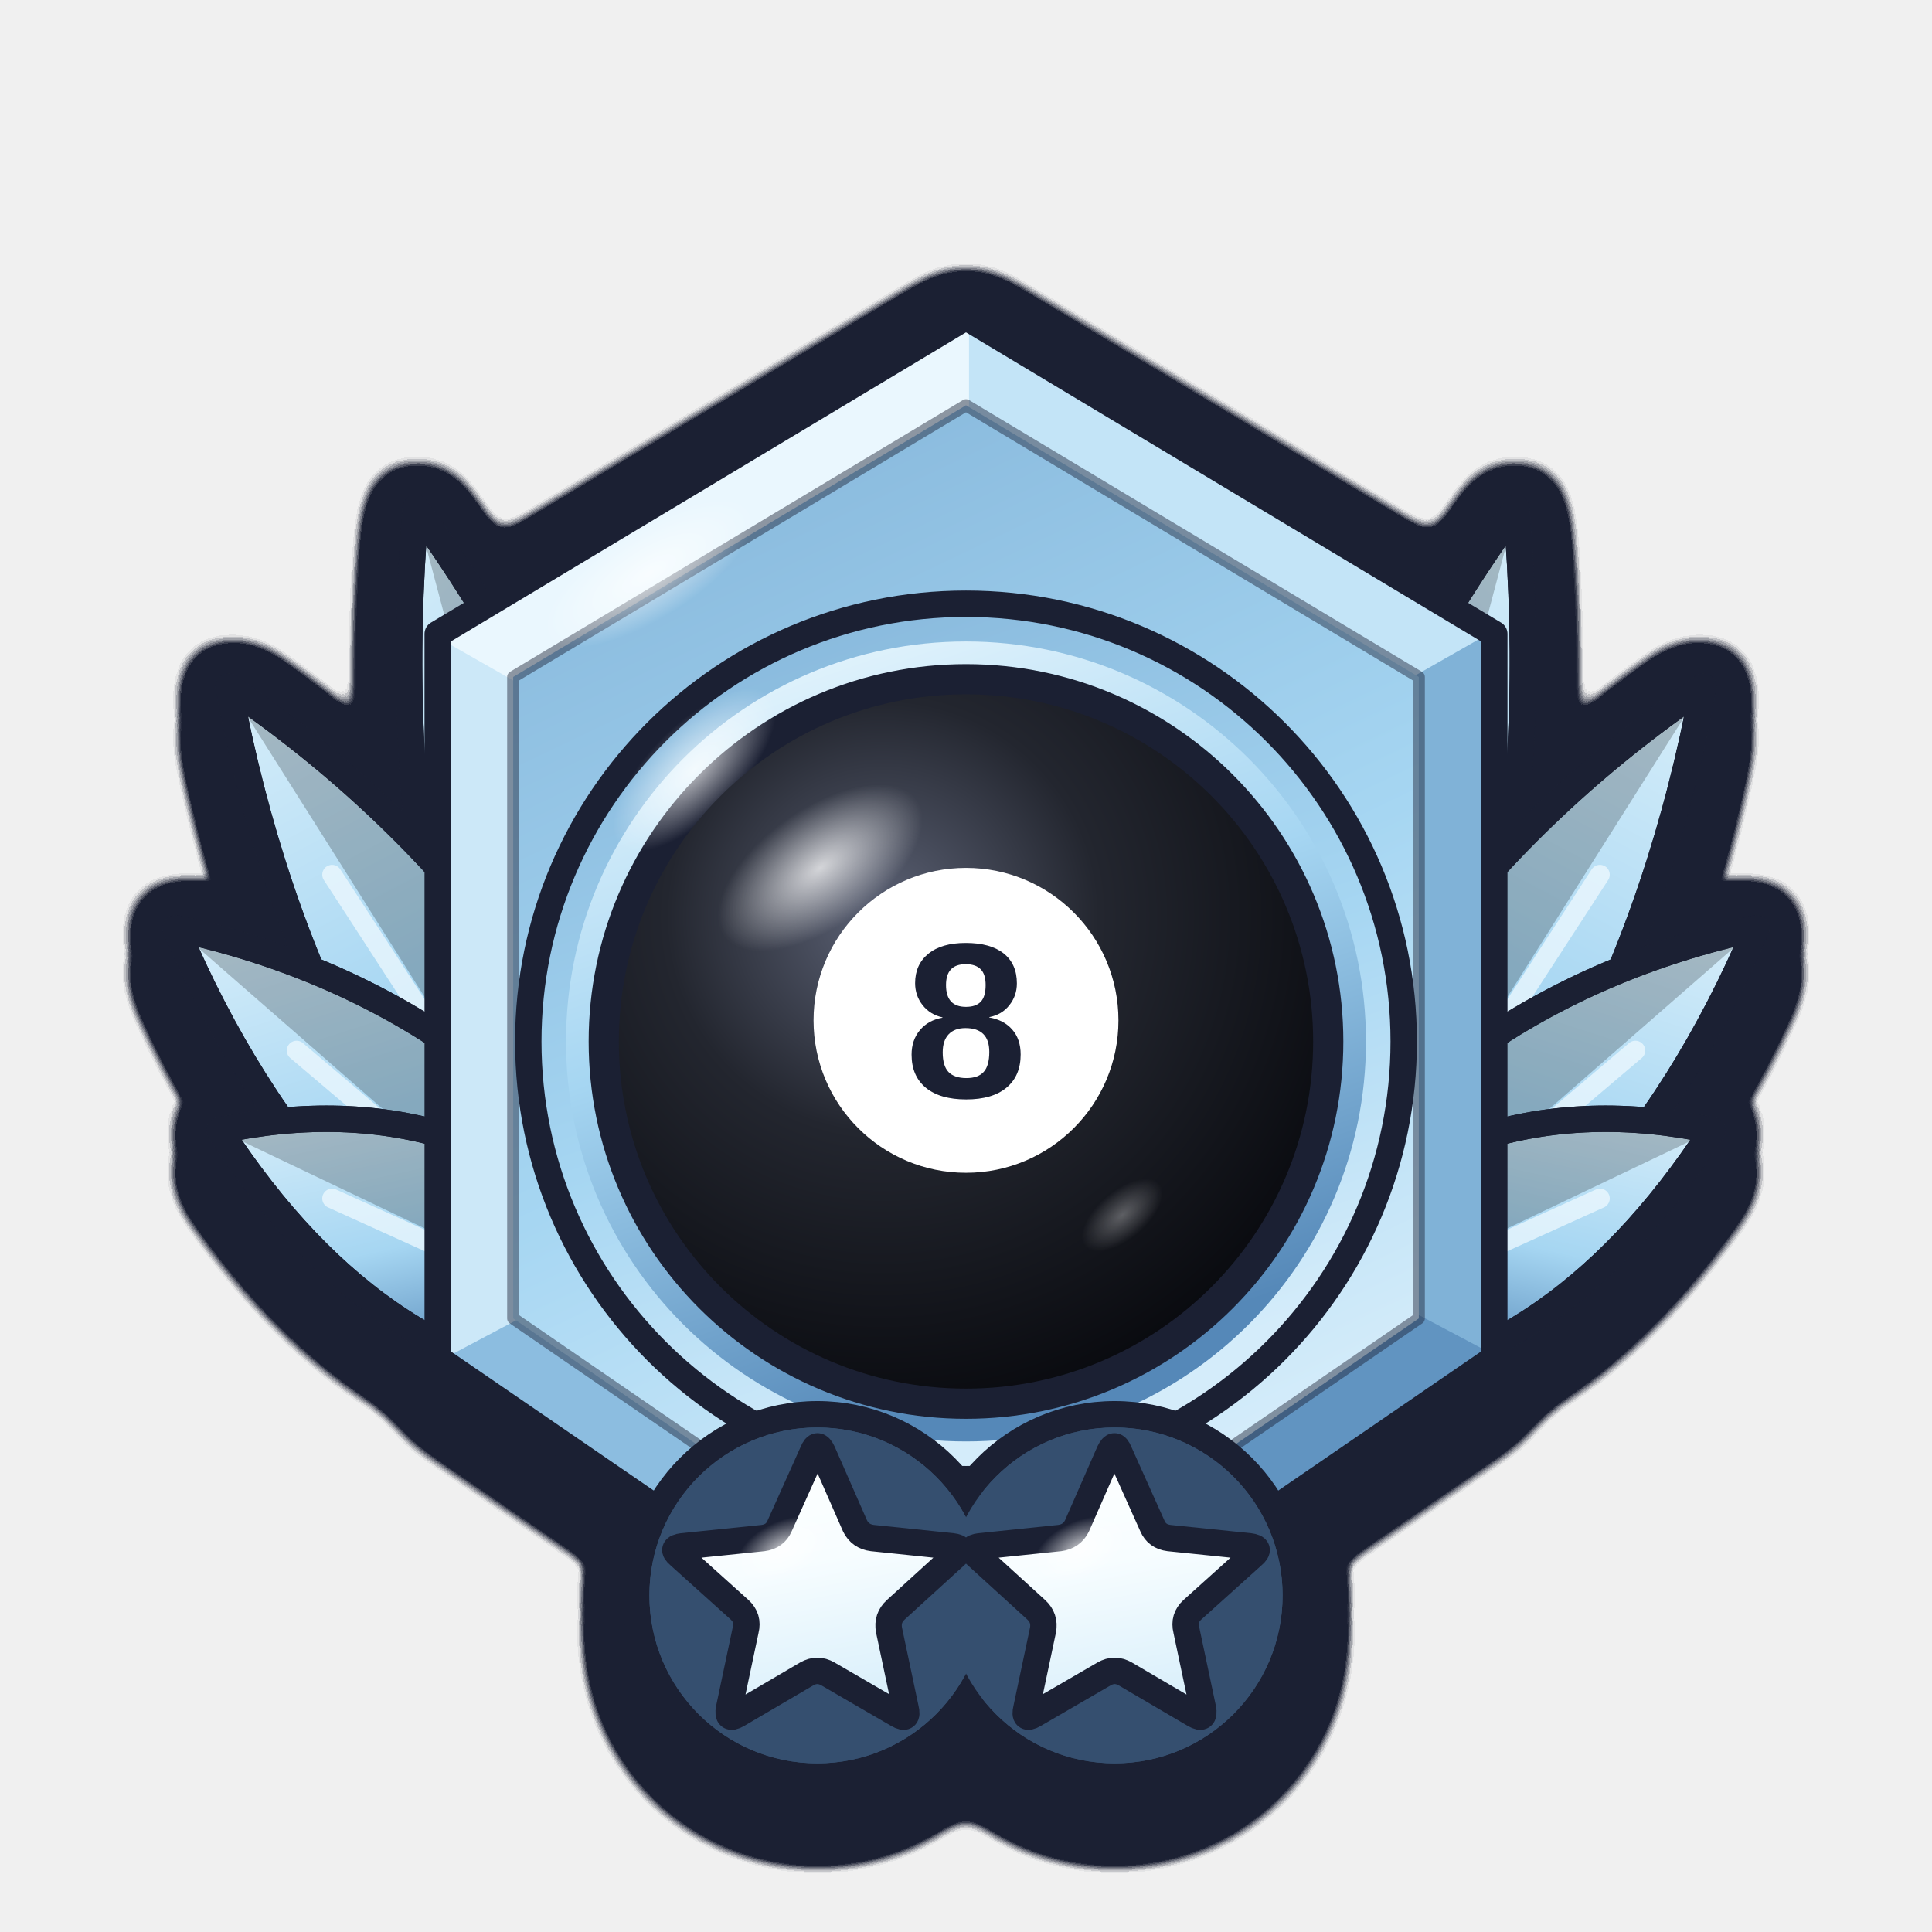
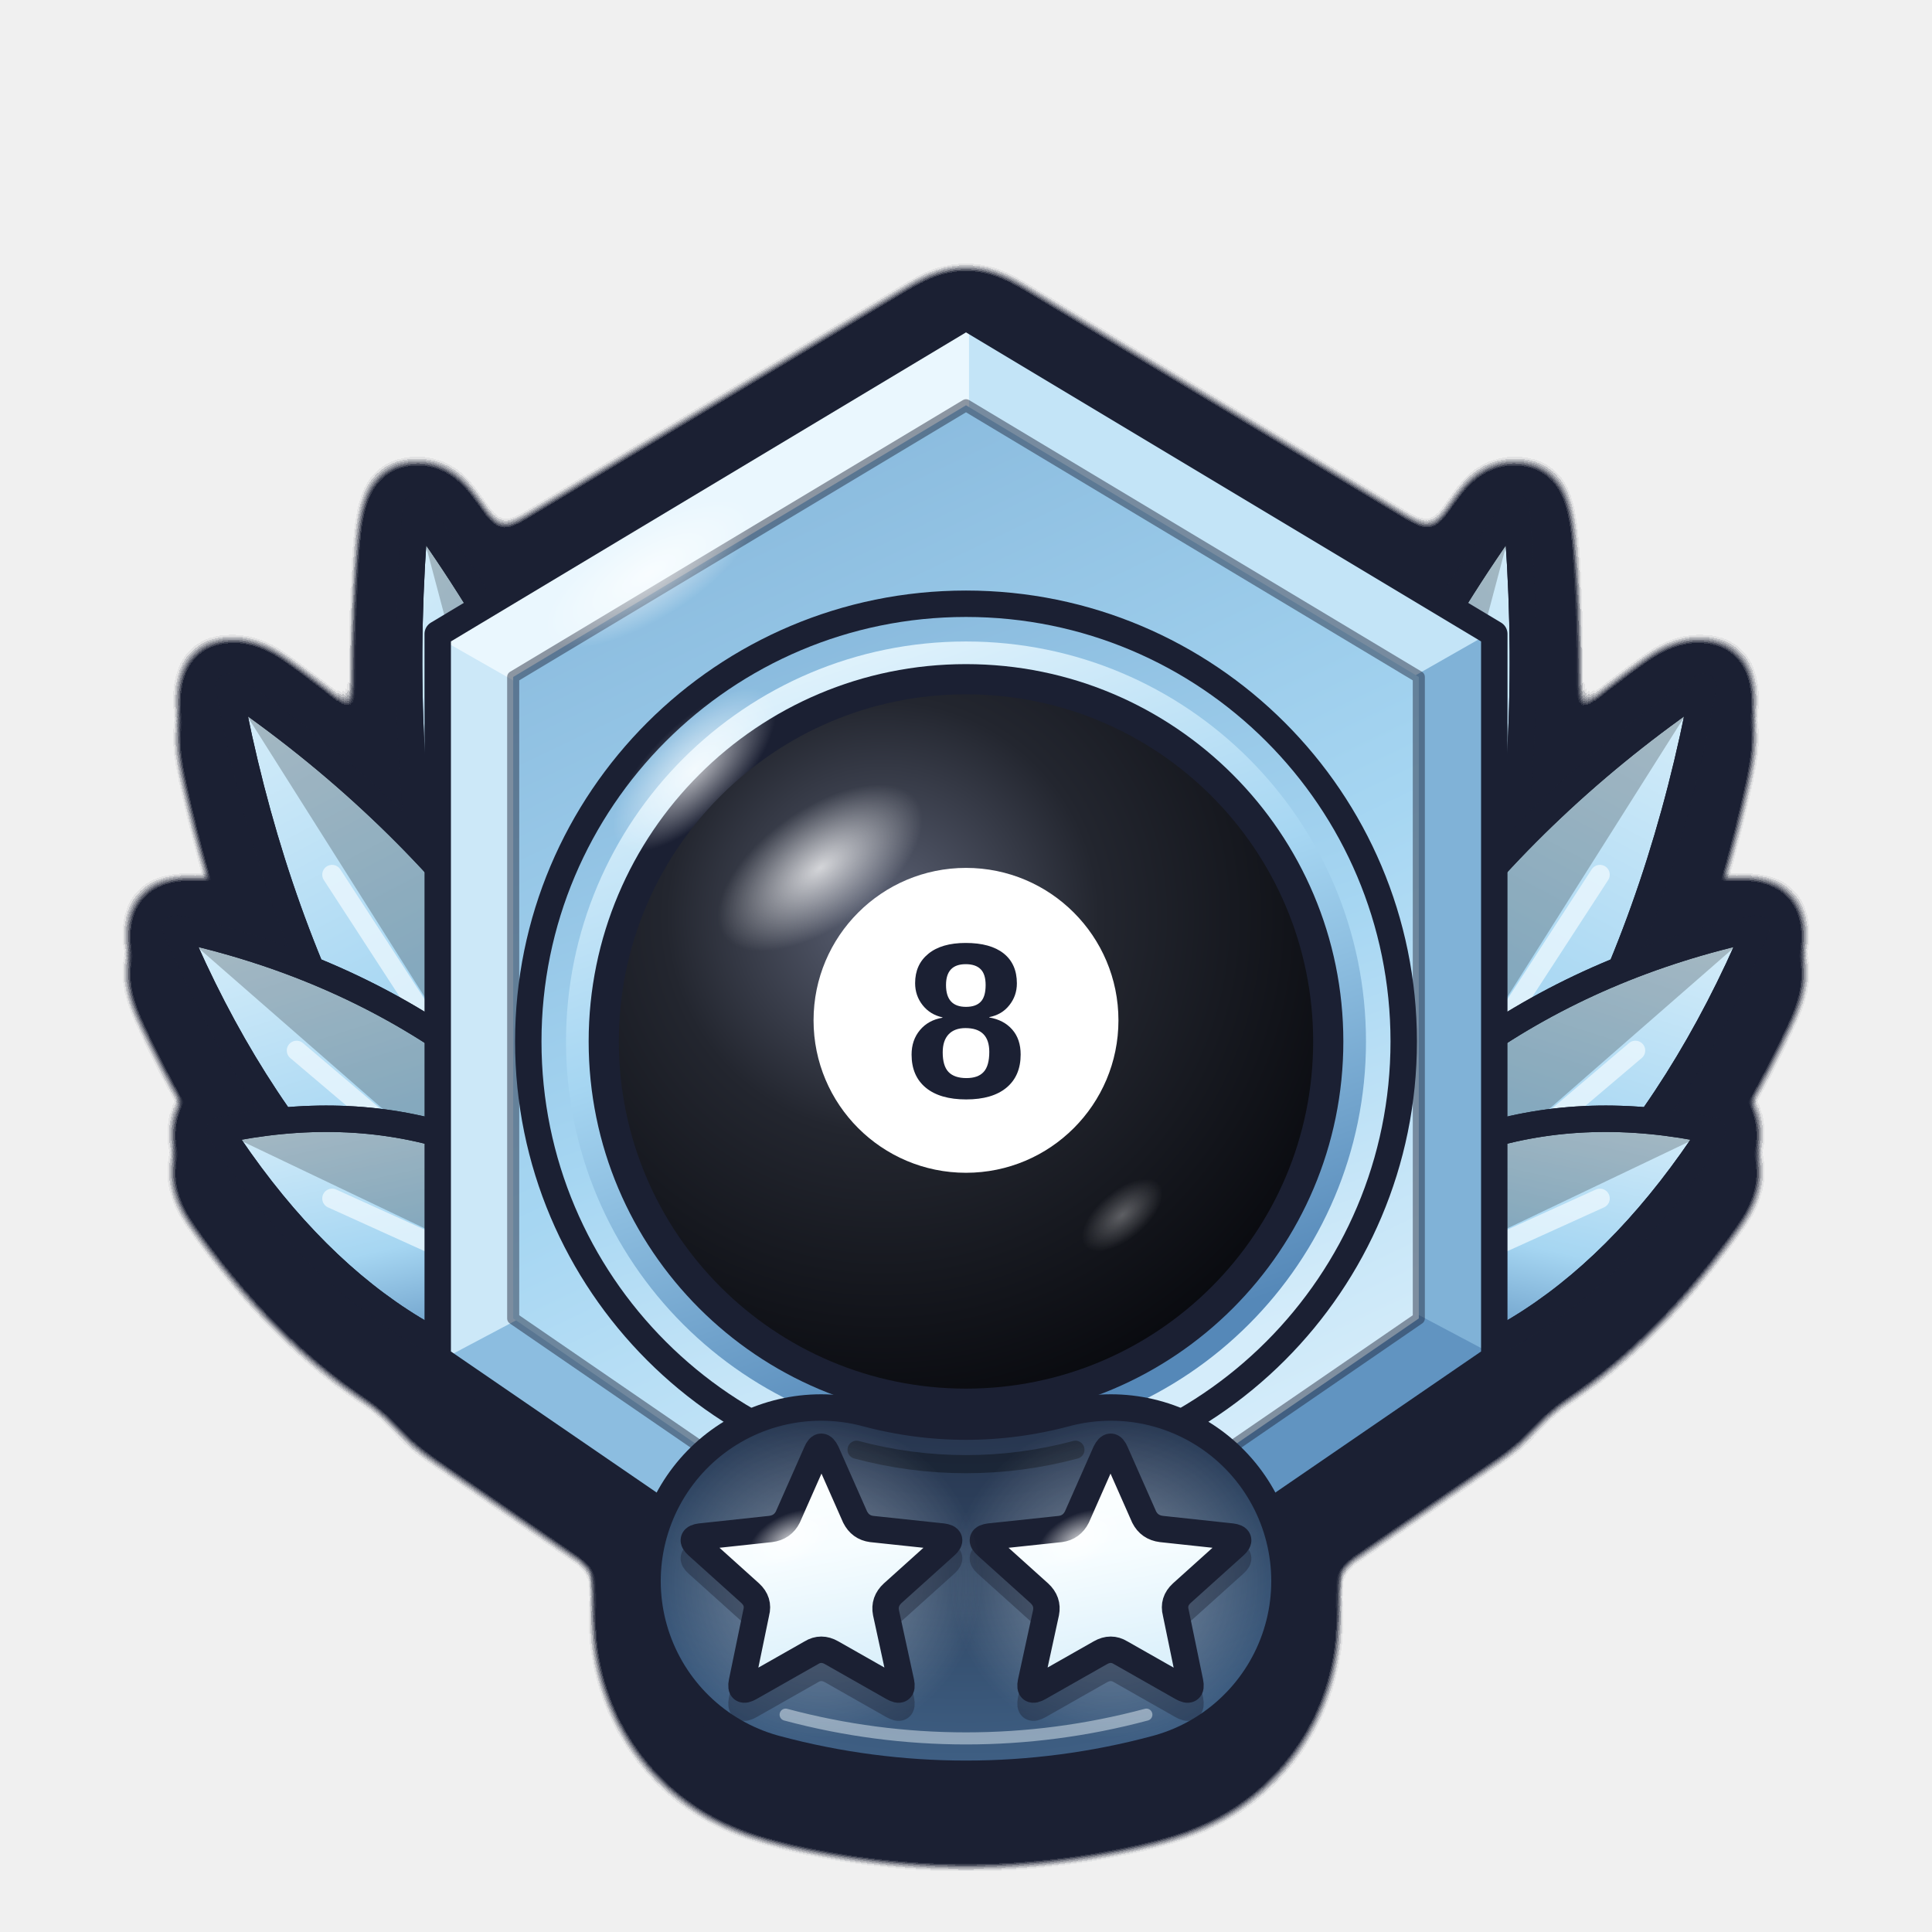
<svg xmlns="http://www.w3.org/2000/svg" width="512" height="512" viewBox="0 0 256 256">
  <defs>
    <linearGradient id="blue" x1="0" y1="0" x2="0.35" y2="1">
      <stop offset="0" stop-color="#9ED3FF" />
      <stop offset="0.45" stop-color="#3B9BFF" />
      <stop offset="1" stop-color="#1F6BD0" />
    </linearGradient>
    <linearGradient id="green" x1="0" y1="0" x2="0.35" y2="1">
      <stop offset="0" stop-color="#A8F5BE" />
      <stop offset="0.45" stop-color="#3DD66B" />
      <stop offset="1" stop-color="#1E9E47" />
    </linearGradient>
    <linearGradient id="red" x1="0" y1="0" x2="0.35" y2="1">
      <stop offset="0" stop-color="#FFA3A3" />
      <stop offset="0.45" stop-color="#FF4D4D" />
      <stop offset="1" stop-color="#C9283A" />
    </linearGradient>
    <linearGradient id="gold" x1="0" y1="0" x2="0.35" y2="1">
      <stop offset="0" stop-color="#FFF1A0" />
      <stop offset="0.45" stop-color="#FFC928" />
      <stop offset="1" stop-color="#DB8E00" />
    </linearGradient>
    <linearGradient id="wood" x1="0" y1="0" x2="0.35" y2="1">
      <stop offset="0" stop-color="#FFD9A0" />
      <stop offset="0.45" stop-color="#E7A35C" />
      <stop offset="1" stop-color="#A8622A" />
    </linearGradient>
    <linearGradient id="darkwood" x1="0" y1="0" x2="0.35" y2="1">
      <stop offset="0" stop-color="#C07A45" />
      <stop offset="0.45" stop-color="#8A4B22" />
      <stop offset="1" stop-color="#5E3014" />
    </linearGradient>
    <linearGradient id="white" x1="0" y1="0" x2="0.35" y2="1">
      <stop offset="0" stop-color="#FFFFFF" />
      <stop offset="0.45" stop-color="#F4F8FF" />
      <stop offset="1" stop-color="#C9D6EA" />
    </linearGradient>
    <linearGradient id="grey" x1="0" y1="0" x2="0.35" y2="1">
      <stop offset="0" stop-color="#E4E9F2" />
      <stop offset="0.45" stop-color="#AEB8C8" />
      <stop offset="1" stop-color="#7B869A" />
    </linearGradient>
    <linearGradient id="steel" x1="0" y1="0" x2="0.35" y2="1">
      <stop offset="0" stop-color="#D8E6F7" />
      <stop offset="0.45" stop-color="#9FB2CC" />
      <stop offset="1" stop-color="#6A7D98" />
    </linearGradient>
    <linearGradient id="cloth" x1="0" y1="0" x2="0.35" y2="1">
      <stop offset="0" stop-color="#6FE08E" />
      <stop offset="0.45" stop-color="#2FA24F" />
      <stop offset="1" stop-color="#1C7A37" />
    </linearGradient>
    <linearGradient id="sad" x1="0" y1="0" x2="0.35" y2="1">
      <stop offset="0" stop-color="#C4D4EE" />
      <stop offset="0.45" stop-color="#8EA3C7" />
      <stop offset="1" stop-color="#5E7299" />
    </linearGradient>
    <linearGradient id="purple" x1="0" y1="0" x2="0.35" y2="1">
      <stop offset="0" stop-color="#D7B8FF" />
      <stop offset="0.45" stop-color="#A259FF" />
      <stop offset="1" stop-color="#6E2FD0" />
    </linearGradient>
    <radialGradient id="shine" cx="0.5" cy="0.5" r="0.5">
      <stop offset="0" stop-color="#FFFFFF" stop-opacity="0.9" />
      <stop offset="1" stop-color="#FFFFFF" stop-opacity="0" />
    </radialGradient>
    <filter id="ink" x="-30%" y="-30%" width="160%" height="160%" color-interpolation-filters="sRGB">
      <feGaussianBlur in="SourceAlpha" stdDeviation="6.92" result="blur" />
      <feComponentTransfer in="blur" result="grown">
        <feFuncA type="linear" slope="7" intercept="-0.35" />
      </feComponentTransfer>
      <feOffset in="grown" dy="6" result="lip" />
      <feMerge result="both">
        <feMergeNode in="lip" />
        <feMergeNode in="grown" />
      </feMerge>
      <feFlood flood-color="#1B2033" />
      <feComposite in2="both" operator="in" result="outline" />
      <feMerge>
        <feMergeNode in="outline" />
        <feMergeNode in="SourceGraphic" />
      </feMerge>
    </filter>
  </defs>
  <defs>
    <filter id="badgeInk" x="-20%" y="-20%" width="140%" height="140%" color-interpolation-filters="sRGB">
      <feGaussianBlur in="SourceAlpha" stdDeviation="3.2" result="blur" />
      <feComponentTransfer in="blur" result="grown">
        <feFuncA type="linear" slope="40" intercept="-0.716" />
      </feComponentTransfer>
      <feOffset in="grown" dy="5" result="lip" />
      <feMerge result="both">
        <feMergeNode in="lip" />
        <feMergeNode in="grown" />
      </feMerge>
      <feFlood flood-color="#1B2033" />
      <feComposite in2="both" operator="in" result="outline" />
      <feMerge>
        <feMergeNode in="outline" />
        <feMergeNode in="SourceGraphic" />
      </feMerge>
    </filter>
  </defs>
  <defs>
    <linearGradient id="m" x1="0" y1="0" x2="0.35" y2="1">
      <stop offset="0.00" stop-color="#F2FBFF" />
      <stop offset="0.50" stop-color="#A6D6F2" />
      <stop offset="1.00" stop-color="#5588B8" />
    </linearGradient>
    <linearGradient id="r" x1="0" y1="0" x2="0.35" y2="1">
      <stop offset="0.00" stop-color="#82B3D8" />
      <stop offset="0.60" stop-color="#A6D6F2" />
      <stop offset="1.00" stop-color="#D4ECFA" />
    </linearGradient>
    <linearGradient id="w" x1="0" y1="0" x2="0.35" y2="1">
      <stop offset="0.00" stop-color="#D7EEFA" />
      <stop offset="0.55" stop-color="#A6D6F2" />
      <stop offset="1.00" stop-color="#5588B8" />
    </linearGradient>
    <linearGradient id="c" x1="0" y1="0" x2="0.3" y2="1">
      <stop offset="0.00" stop-color="#F7FDFF" />
      <stop offset="0.55" stop-color="#C8E7F8" />
      <stop offset="1.00" stop-color="#A6D6F2" />
    </linearGradient>
    <linearGradient id="s" x1="0" y1="0" x2="0.2" y2="1">
      <stop offset="0.00" stop-color="#FFFFFF" />
      <stop offset="0.50" stop-color="#F7FDFF" />
      <stop offset="1.00" stop-color="#DBF0FB" />
    </linearGradient>
    <linearGradient id="g" x1="0" y1="0" x2="0.35" y2="1">
      <stop offset="0.00" stop-color="#FFF3A6" />
      <stop offset="0.50" stop-color="#FFC928" />
      <stop offset="1.00" stop-color="#C97F00" />
    </linearGradient>
    <linearGradient id="gr" x1="0" y1="0" x2="0.35" y2="1">
      <stop offset="0.00" stop-color="#E7A816" />
      <stop offset="0.60" stop-color="#FFC928" />
      <stop offset="1.00" stop-color="#FFE274" />
    </linearGradient>
    <radialGradient id="ball" cx="0.38" cy="0.32" r="0.78">
      <stop offset="0" stop-color="#5C6275" />
      <stop offset="0.4" stop-color="#23262F" />
      <stop offset="1" stop-color="#06070B" />
    </radialGradient>
  </defs>
  <g filter="url(#badgeInk)">
    <path d="M76.1 178.9 Q49.8 128.8 55.1 67.3 Q89.3 114.5 91.9 173.1 Z" fill="url(#w)" stroke="#1B2033" stroke-width="3.5" stroke-linejoin="round" />
    <path d="M84.0 176.0 L91.9 173.1 Q89.3 114.5 55.1 67.3 Z" fill="#000000" opacity="0.22" />
    <path d="M79.6 163.3 L61.6 98.3" fill="none" stroke="#F2FBFF" stroke-width="2.6" stroke-linecap="round" stroke-linejoin="round" opacity="0.7" />
    <path d="M76.1 178.9 Q49.8 128.8 55.1 67.3 Q89.3 114.5 91.9 173.1 Z" fill="none" stroke="#1B2033" stroke-width="3.5" stroke-linejoin="round" />
    <path d="M77.4 181.2 Q40.6 146.5 30.3 91.0 Q73.7 120.6 90.6 170.8 Z" fill="url(#w)" stroke="#1B2033" stroke-width="3.5" stroke-linejoin="round" />
    <path d="M84.0 176.0 L90.6 170.8 Q73.7 120.6 30.3 91.0 Z" fill="#000000" opacity="0.22" />
    <path d="M76.8 166.4 L44.0 115.9" fill="none" stroke="#F2FBFF" stroke-width="2.6" stroke-linecap="round" stroke-linejoin="round" opacity="0.7" />
    <path d="M77.4 181.2 Q40.6 146.5 30.3 91.0 Q73.7 120.6 90.6 170.8 Z" fill="none" stroke="#1B2033" stroke-width="3.5" stroke-linejoin="round" />
    <path d="M79.3 183.0 Q41.9 166.9 23.3 123.0 Q65.4 132.1 88.7 169.0 Z" fill="url(#w)" stroke="#1B2033" stroke-width="3.5" stroke-linejoin="round" />
    <path d="M84.0 176.0 L88.7 169.0 Q65.4 132.1 23.3 123.0 Z" fill="#000000" opacity="0.22" />
    <path d="M76.2 170.5 L39.3 139.2" fill="none" stroke="#F2FBFF" stroke-width="2.6" stroke-linecap="round" stroke-linejoin="round" opacity="0.7" />
    <path d="M79.3 183.0 Q41.9 166.9 23.3 123.0 Q65.4 132.1 88.7 169.0 Z" fill="none" stroke="#1B2033" stroke-width="3.5" stroke-linejoin="round" />
    <path d="M81.7 184.1 Q50.8 183.1 29.1 149.8 Q62.3 142.7 86.3 167.9 Z" fill="url(#w)" stroke="#1B2033" stroke-width="3.5" stroke-linejoin="round" />
    <path d="M84.0 176.0 L86.3 167.9 Q62.3 142.7 29.1 149.8 Z" fill="#000000" opacity="0.22" />
    <path d="M77.1 173.8 L44.0 158.8" fill="none" stroke="#F2FBFF" stroke-width="2.6" stroke-linecap="round" stroke-linejoin="round" opacity="0.7" />
    <path d="M81.7 184.1 Q50.8 183.1 29.1 149.8 Q62.3 142.7 86.3 167.9 Z" fill="none" stroke="#1B2033" stroke-width="3.5" stroke-linejoin="round" />
    <g transform="matrix(-1 0 0 1 256 0)">
      <path d="M76.1 178.9 Q49.8 128.8 55.1 67.3 Q89.3 114.5 91.9 173.1 Z" fill="url(#w)" stroke="#1B2033" stroke-width="3.5" stroke-linejoin="round" />
      <path d="M84.0 176.0 L91.9 173.1 Q89.3 114.5 55.1 67.3 Z" fill="#000000" opacity="0.22" />
      <path d="M79.6 163.3 L61.6 98.3" fill="none" stroke="#F2FBFF" stroke-width="2.6" stroke-linecap="round" stroke-linejoin="round" opacity="0.7" />
      <path d="M76.1 178.9 Q49.8 128.8 55.1 67.3 Q89.3 114.5 91.9 173.1 Z" fill="none" stroke="#1B2033" stroke-width="3.5" stroke-linejoin="round" />
      <path d="M77.4 181.2 Q40.6 146.5 30.3 91.0 Q73.7 120.6 90.6 170.8 Z" fill="url(#w)" stroke="#1B2033" stroke-width="3.5" stroke-linejoin="round" />
      <path d="M84.0 176.0 L90.6 170.8 Q73.7 120.6 30.3 91.0 Z" fill="#000000" opacity="0.22" />
      <path d="M76.8 166.4 L44.0 115.9" fill="none" stroke="#F2FBFF" stroke-width="2.6" stroke-linecap="round" stroke-linejoin="round" opacity="0.7" />
      <path d="M77.4 181.2 Q40.6 146.5 30.3 91.0 Q73.7 120.6 90.6 170.8 Z" fill="none" stroke="#1B2033" stroke-width="3.5" stroke-linejoin="round" />
      <path d="M79.3 183.0 Q41.9 166.9 23.3 123.0 Q65.4 132.1 88.7 169.0 Z" fill="url(#w)" stroke="#1B2033" stroke-width="3.5" stroke-linejoin="round" />
      <path d="M84.0 176.0 L88.7 169.0 Q65.4 132.1 23.3 123.0 Z" fill="#000000" opacity="0.22" />
      <path d="M76.2 170.5 L39.3 139.2" fill="none" stroke="#F2FBFF" stroke-width="2.6" stroke-linecap="round" stroke-linejoin="round" opacity="0.7" />
      <path d="M79.3 183.0 Q41.9 166.9 23.3 123.0 Q65.4 132.1 88.7 169.0 Z" fill="none" stroke="#1B2033" stroke-width="3.5" stroke-linejoin="round" />
      <path d="M81.7 184.1 Q50.8 183.1 29.1 149.8 Q62.3 142.7 86.3 167.9 Z" fill="url(#w)" stroke="#1B2033" stroke-width="3.5" stroke-linejoin="round" />
      <path d="M84.0 176.0 L86.3 167.9 Q62.3 142.7 29.1 149.8 Z" fill="#000000" opacity="0.22" />
      <path d="M77.1 173.8 L44.0 158.8" fill="none" stroke="#F2FBFF" stroke-width="2.6" stroke-linecap="round" stroke-linejoin="round" opacity="0.7" />
      <path d="M81.7 184.1 Q50.8 183.1 29.1 149.8 Q62.3 142.7 86.3 167.9 Z" fill="none" stroke="#1B2033" stroke-width="3.5" stroke-linejoin="round" />
    </g>
    <path d="M128.0 42.0 L198.0 84.0 L188.0 89.7 L128.0 53.7 Z" fill="#C3E4F7" stroke="#C3E4F7" stroke-width="0.8" />
    <path d="M198.0 84.0 L198.0 180.0 L188.0 174.7 L188.0 89.7 Z" fill="#80B2D7" stroke="#80B2D7" stroke-width="0.8" />
    <path d="M198.0 180.0 L128.0 228.0 L128.0 215.9 L188.0 174.7 Z" fill="#6194C1" stroke="#6194C1" stroke-width="0.8" />
    <path d="M128.0 228.0 L58.0 180.0 L68.0 174.7 L128.0 215.9 Z" fill="#8CBDE0" stroke="#8CBDE0" stroke-width="0.8" />
    <path d="M58.0 180.0 L58.0 84.0 L68.0 89.7 L68.0 174.7 Z" fill="#CCE8F8" stroke="#CCE8F8" stroke-width="0.8" />
    <path d="M58.0 84.0 L128.0 42.0 L128.0 53.7 L68.0 89.7 Z" fill="#EAF7FE" stroke="#EAF7FE" stroke-width="0.8" />
    <path d="M128.0 53.7 L188.0 89.7 L188.0 174.7 L128.0 215.9 L68.0 174.7 L68.0 89.7 Z" fill="url(#r)" />
    <path d="M128.0 53.7 L188.0 89.7 L188.0 174.7 L128.0 215.9 L68.0 174.7 L68.0 89.7 Z" fill="none" stroke="#1B2033" stroke-width="1.6" stroke-opacity="0.45" stroke-linejoin="round" />
    <path d="M128.0 42.0 L198.0 84.0 L198.0 180.0 L128.0 228.0 L58.0 180.0 L58.0 84.0 Z" fill="none" stroke="#1B2033" stroke-width="3.5" stroke-linejoin="round" />
    <ellipse cx="86" cy="76" rx="16" ry="6" fill="url(#shine)" opacity="0.75" transform="rotate(-32 86 76)" />
    <circle cx="128" cy="138" r="58" fill="url(#r)" stroke="#1B2033" stroke-width="3.5" />
    <circle cx="128" cy="138" r="53" fill="url(#m)" />
    <circle cx="128" cy="138" r="50" fill="#1B2033" />
    <ellipse cx="92" cy="102" rx="14" ry="6" fill="url(#shine)" opacity="0.8" transform="rotate(-45 92 102)" />
    <circle cx="128" cy="138" r="46" fill="url(#ball)" />
    <circle cx="128.0" cy="135.2" r="20.2" fill="#FFFFFF" />
    <text x="128.0" y="145.4" font-family="Arial Black, Arial, sans-serif" font-weight="900" font-size="29.3" text-anchor="middle" fill="#1B2033">8</text>
    <ellipse cx="108.68" cy="115.0" rx="15.64" ry="7.82" fill="url(#shine)" opacity="0.85" transform="rotate(-35 108.68 115.0)" />
    <ellipse cx="148.7" cy="161.0" rx="6.44" ry="3.22" fill="url(#shine)" opacity="0.35" transform="rotate(-40 148.7 161.0)" />
-     <circle cx="147.7" cy="211.4" r="24.0" fill="#354F6F" stroke="#1B2033" stroke-width="3.5" />
-     <circle cx="108.3" cy="211.4" r="24.0" fill="#354F6F" stroke="#1B2033" stroke-width="3.5" />
-     <circle cx="147.7" cy="211.4" r="22.25" fill="#354F6F" />
-     <circle cx="108.3" cy="211.4" r="22.25" fill="#354F6F" />
-     <path d="M147.0 192.4 Q147.7 190.9 148.3 192.4 L152.7 202.2 Q153.3 203.6 154.9 203.8 L165.6 204.9 Q167.2 205.1 166.0 206.1 L158.0 213.3 Q156.8 214.4 157.2 216.0 L159.4 226.4 Q159.7 228.0 158.3 227.2 L149.1 221.8 Q147.7 221.0 146.3 221.8 L137.0 227.2 Q135.6 228.0 136.0 226.4 L138.2 216.0 Q138.5 214.4 137.3 213.3 L129.4 206.1 Q128.2 205.1 129.8 204.9 L140.4 203.8 Q142.0 203.6 142.7 202.2 Z" fill="url(#s)" stroke="#1B2033" stroke-width="3.5" stroke-linejoin="round" />
-     <ellipse cx="143.16" cy="205.26" rx="6.56" ry="3.69" fill="url(#shine)" opacity="0.85" transform="rotate(-25 143.1602 205.2604)" />
-     <path d="M107.7 192.4 Q108.3 190.9 109.0 192.4 L113.3 202.2 Q114.0 203.6 115.6 203.8 L126.2 204.9 Q127.8 205.1 126.6 206.1 L118.7 213.3 Q117.5 214.4 117.8 216.0 L120.0 226.4 Q120.4 228.0 119.0 227.2 L109.7 221.8 Q108.3 221.0 106.9 221.8 L97.7 227.2 Q96.3 228.0 96.6 226.4 L98.8 216.0 Q99.2 214.4 98.0 213.3 L90.0 206.1 Q88.8 205.1 90.4 204.9 L101.1 203.8 Q102.7 203.6 103.3 202.2 Z" fill="url(#s)" stroke="#1B2033" stroke-width="3.5" stroke-linejoin="round" />
-     <ellipse cx="103.82" cy="205.26" rx="6.56" ry="3.69" fill="url(#shine)" opacity="0.85" transform="rotate(-25 103.8198 205.2604)" />
+     <defs>
+       <radialGradient id="tray" gradientUnits="userSpaceOnUse" cx="128" cy="138" r="97.0">
+         <stop offset="0.526" stop-color="#27354E" />
+         <stop offset="0.763" stop-color="#324A68" />
+         <stop offset="1" stop-color="#3F6085" />
+       </radialGradient>
+       <radialGradient id="glow">
+         <stop offset="0" stop-color="#FFFFFF" stop-opacity="0.5" />
+         <stop offset="1" stop-color="#FFFFFF" stop-opacity="0" />
+       </radialGradient>
+     </defs>
+     <path d="M147.2 209.5 A74 74 0 0 1 108.8 209.5" fill="none" stroke="#1B2033" stroke-width="49.5" stroke-linecap="round" />
+     <path d="M147.2 209.5 A74 74 0 0 1 108.8 209.5" fill="none" stroke="url(#tray)" stroke-width="42.5" stroke-linecap="round" />
+     <path d="M151.9 227.2 A92.3 92.3 0 0 1 104.1 227.2" fill="none" stroke="#F2FBFF" stroke-width="1.6" stroke-opacity="0.45" stroke-linecap="round" />
+     <path d="M142.5 192.1 A56.0 56.0 0 0 1 113.5 192.1" fill="none" stroke="#000000" stroke-width="2.4" stroke-opacity="0.35" stroke-linecap="round" />
+     <circle cx="147.2" cy="209.5" r="21.3" fill="url(#glow)" opacity="0.8" />
+     <path opacity="0.4" d="M146.5 194.8 Q147.2 193.4 147.8 194.8 L151.6 203.4 Q152.3 204.8 153.9 205.0 L163.2 206.0 Q164.7 206.2 163.6 207.2 L156.6 213.5 Q155.4 214.6 155.8 216.1 L157.7 225.3 Q158.0 226.8 156.6 226.0 L148.5 221.4 Q147.2 220.6 145.8 221.4 L137.7 226.0 Q136.3 226.8 136.6 225.3 L138.6 216.1 Q138.9 214.6 137.7 213.5 L130.7 207.2 Q129.6 206.2 131.1 206.0 L140.5 205.0 Q142.0 204.8 142.7 203.4 Z" fill="#000000" stroke="#1B2033" stroke-width="3.5" stroke-linejoin="round" />
+     <ellipse cx="143.083" cy="206.329" rx="5.92" ry="3.33" fill="url(#shine)" opacity="0.85" transform="rotate(-25 143.0826 206.3285)" />
+     <path d="M146.5 192.4 Q147.2 191.0 147.8 192.4 L151.6 201.0 Q152.3 202.4 153.9 202.6 L163.2 203.6 Q164.7 203.8 163.6 204.8 L156.6 211.1 Q155.4 212.2 155.8 213.7 L157.7 222.9 Q158.0 224.4 156.6 223.6 L148.5 219.0 Q147.2 218.2 145.8 219.0 L137.7 223.6 Q136.3 224.4 136.6 222.9 L138.6 213.7 Q138.9 212.2 137.7 211.1 L130.7 204.8 Q129.6 203.8 131.1 203.6 L140.5 202.6 Q142.0 202.4 142.7 201.0 Z" fill="url(#s)" stroke="#1B2033" stroke-width="3.5" stroke-linejoin="round" />
+     <ellipse cx="143.083" cy="203.929" rx="5.92" ry="3.33" fill="url(#shine)" opacity="0.85" transform="rotate(-25 143.0826 203.9285)" />
+     <circle cx="108.8" cy="209.5" r="21.3" fill="url(#glow)" opacity="0.8" />
+     <path opacity="0.4" d="M108.2 194.8 Q108.8 193.4 109.5 194.8 L113.3 203.4 Q114.0 204.8 115.5 205.0 L124.9 206.0 Q126.4 206.2 125.3 207.2 L118.3 213.5 Q117.1 214.6 117.4 216.1 L119.4 225.3 Q119.7 226.8 118.3 226.0 L110.2 221.4 Q108.8 220.6 107.5 221.4 L99.4 226.0 Q98.0 226.8 98.3 225.3 L100.2 216.1 Q100.6 214.6 99.4 213.5 L92.4 207.2 Q91.3 206.2 92.8 206.0 L102.1 205.0 Q103.7 204.8 104.4 203.4 Z" fill="#000000" stroke="#1B2033" stroke-width="3.5" stroke-linejoin="round" />
+     <ellipse cx="104.777" cy="206.329" rx="5.92" ry="3.33" fill="url(#shine)" opacity="0.85" transform="rotate(-25 104.7774 206.3285)" />
+     <path d="M108.2 192.4 Q108.8 191.0 109.5 192.4 L113.3 201.0 Q114.0 202.4 115.5 202.6 L124.9 203.6 Q126.4 203.8 125.3 204.8 L118.3 211.1 Q117.1 212.2 117.4 213.7 L119.4 222.9 Q119.7 224.4 118.3 223.6 L110.2 219.0 Q108.8 218.2 107.5 219.0 L99.4 223.6 Q98.0 224.4 98.3 222.9 L100.2 213.7 Q100.6 212.2 99.4 211.1 L92.4 204.8 Q91.3 203.8 92.8 203.6 L102.1 202.6 Q103.7 202.4 104.4 201.0 Z" fill="url(#s)" stroke="#1B2033" stroke-width="3.5" stroke-linejoin="round" />
+     <ellipse cx="104.777" cy="203.929" rx="5.92" ry="3.33" fill="url(#shine)" opacity="0.85" transform="rotate(-25 104.7774 203.9285)" />
  </g>
</svg>
